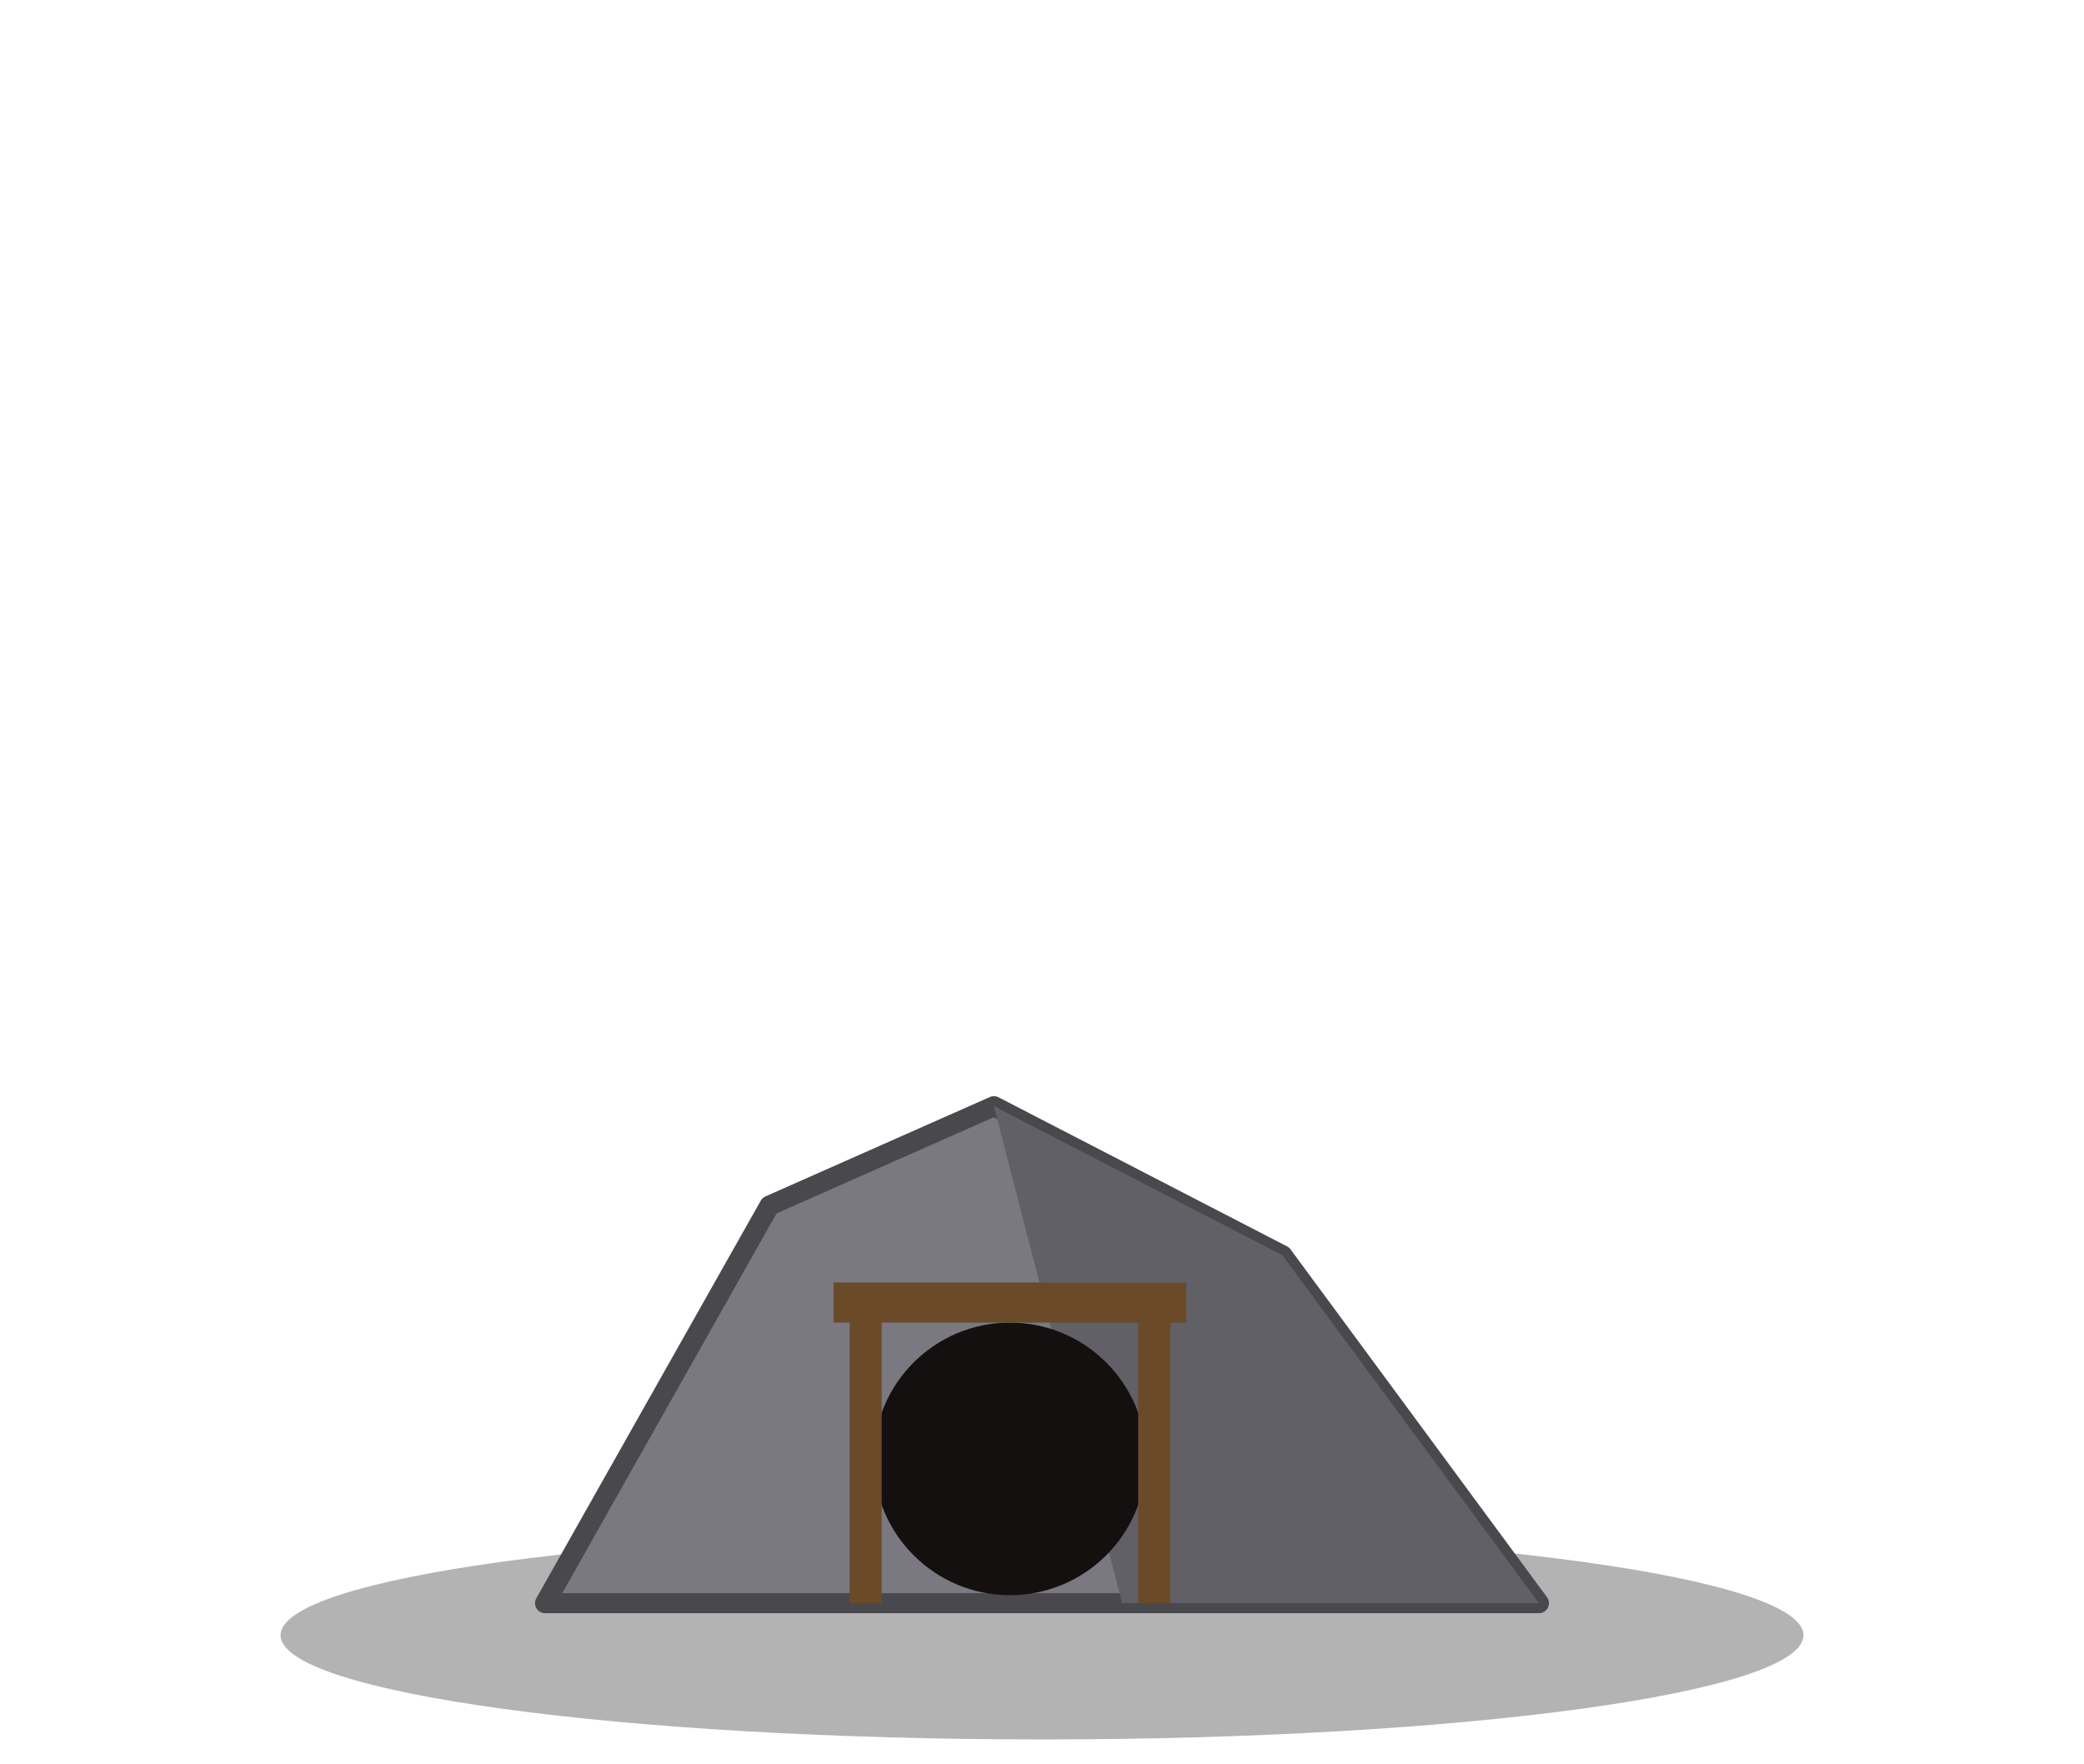
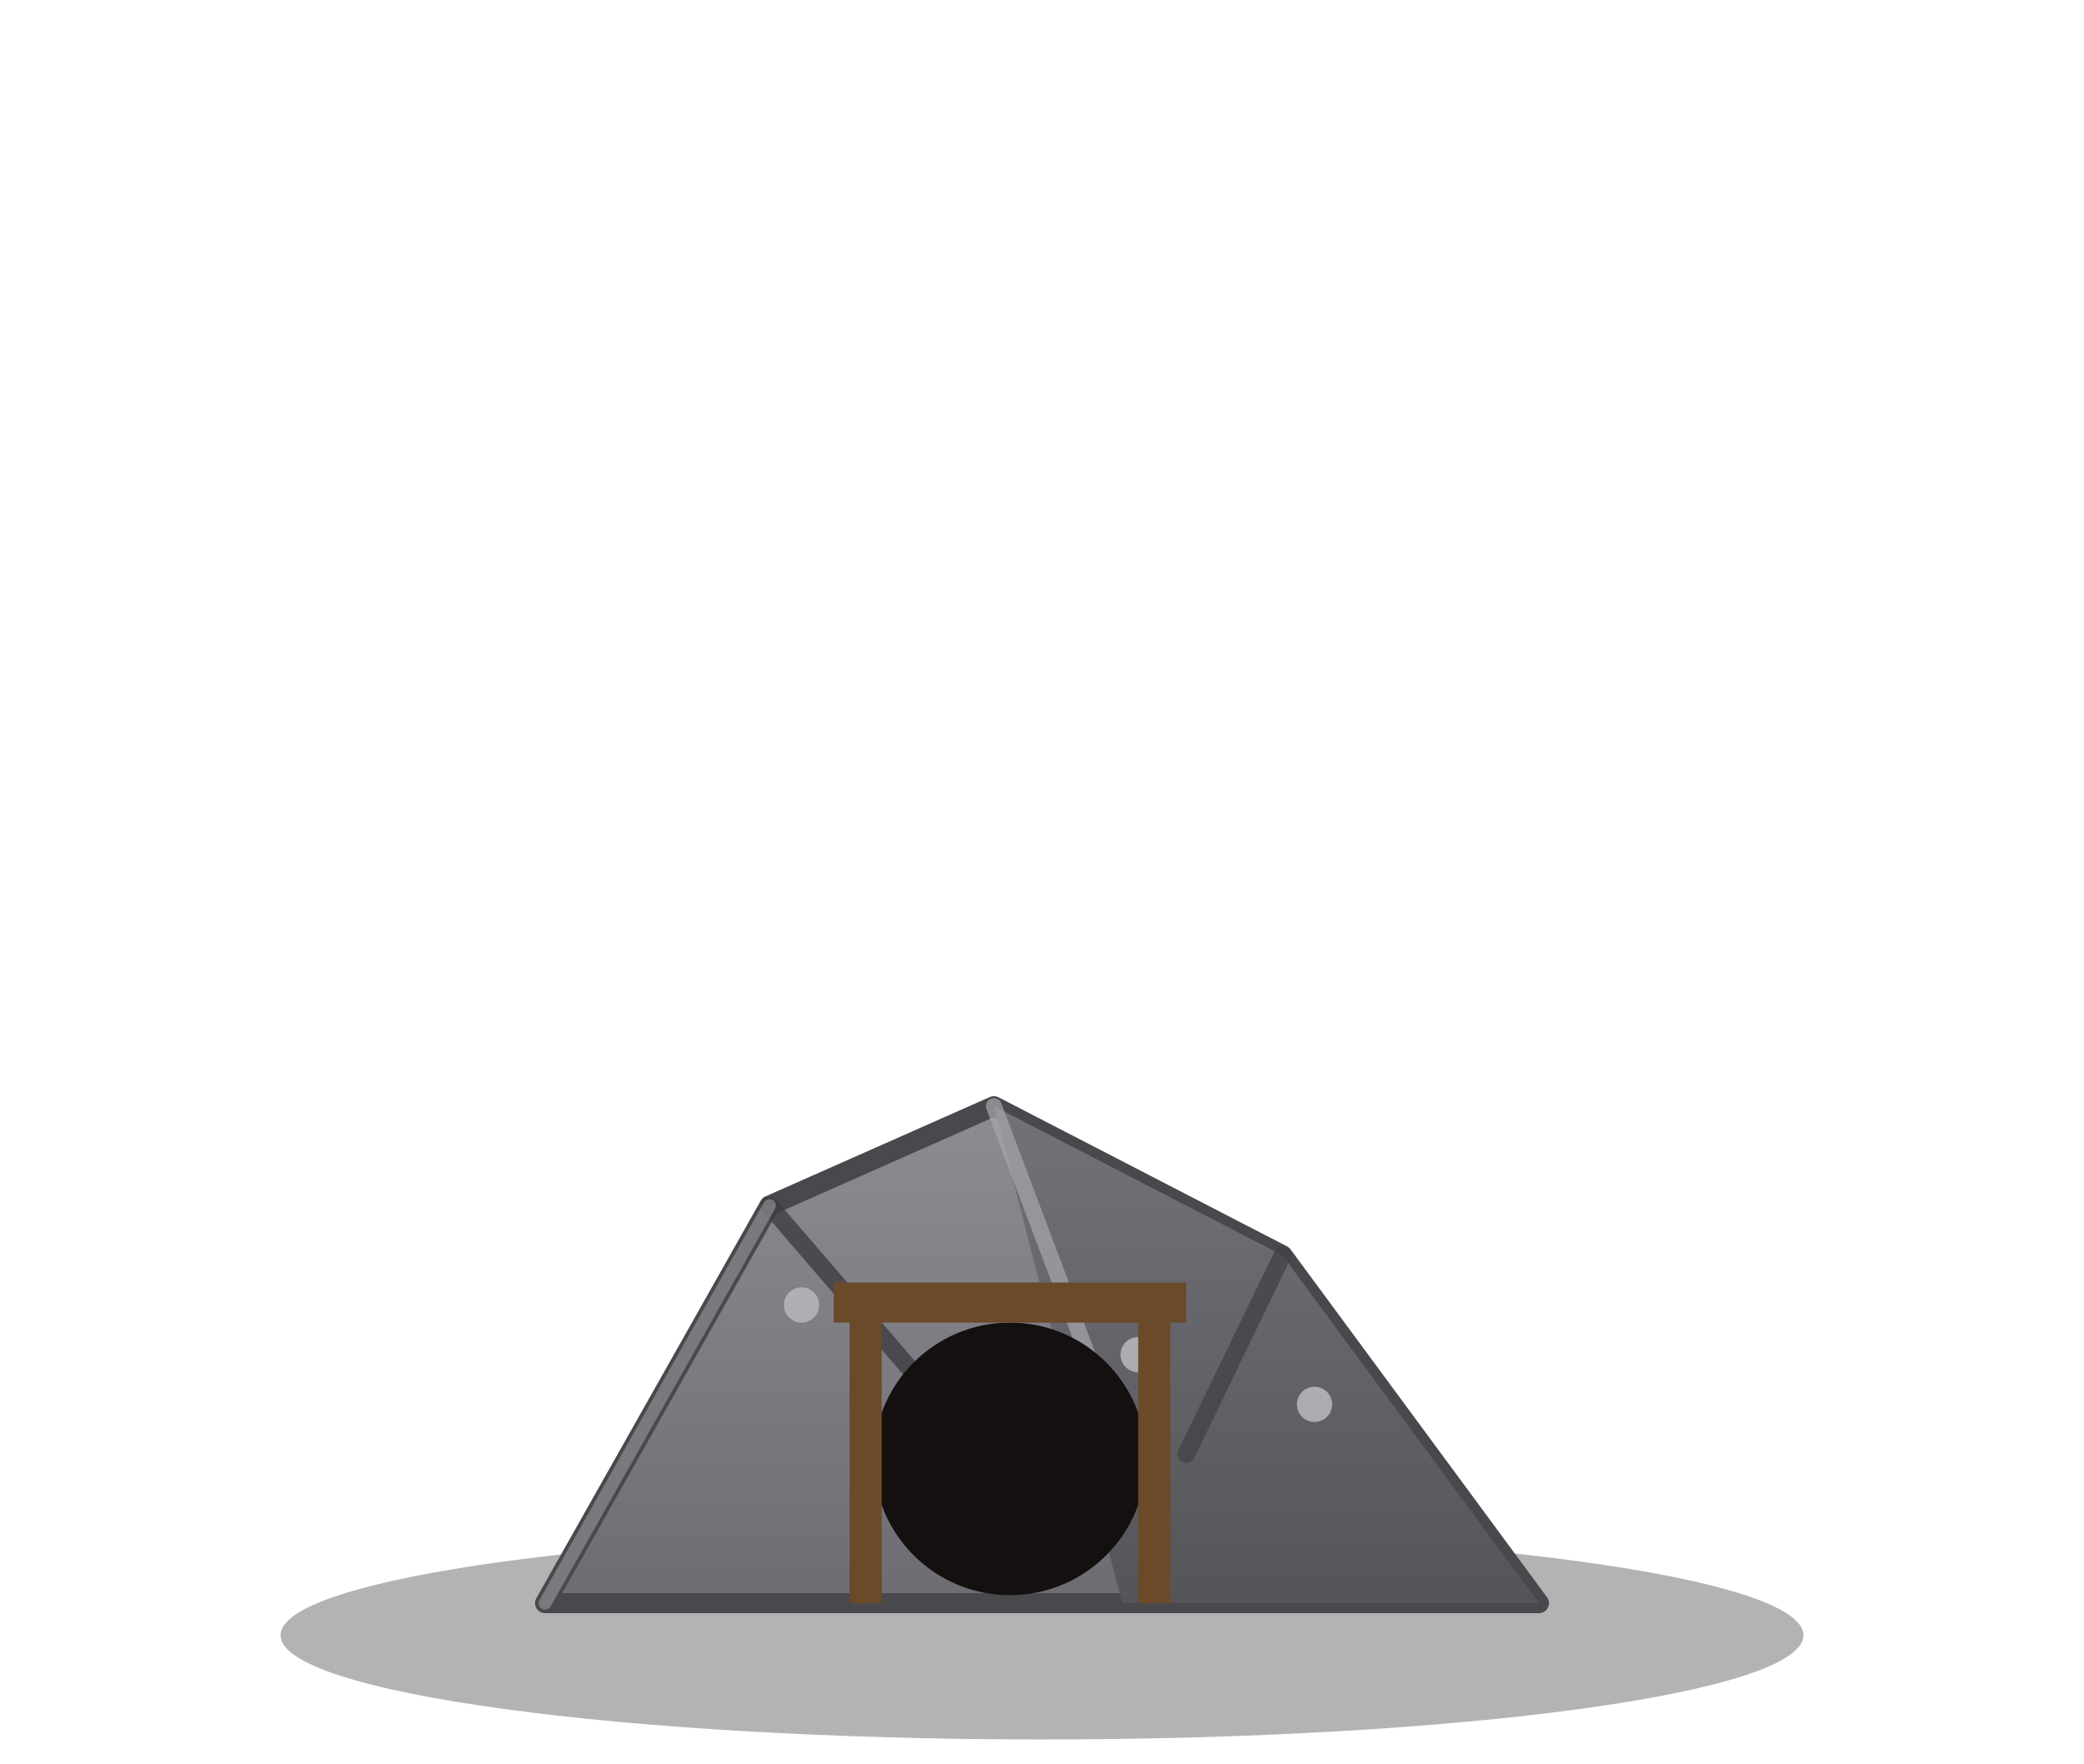
<svg xmlns="http://www.w3.org/2000/svg" width="260" height="220" viewBox="0 0 260 220">
  <ellipse cx="130.0" cy="204.0" rx="95.0" ry="13.0" fill="#000" opacity="0.3" />
-   <polygon points="68.0,200.0 96.0,150.4 124.0,138.0 160.0,156.6 192.0,200.0" fill="#7a7880" stroke="#49484c" stroke-width="2.5" stroke-linejoin="round" />
-   <polygon points="124.0,138.0 160.0,156.6 192.0,200.0 140.0,200.0" fill="#616066" />
+   <defs>
+     <linearGradient id="grock1307" x1="0" y1="0" x2="0" y2="1">
+       <stop offset="0" stop-color="#8d8c93" />
+       <stop offset="1" stop-color="#6d6c73" />
+     </linearGradient>
+   </defs>
+   <defs>
+     <linearGradient id="grock2308" x1="0" y1="0" x2="0" y2="1">
+       <stop offset="0" stop-color="#737279" />
+       <stop offset="1" stop-color="#555459" />
+     </linearGradient>
+   </defs>
+   <polygon points="68.0,200.0 96.0,150.4 124.0,138.0 160.0,156.6 192.0,200.0" fill="url(#grock1307)" stroke="#49484c" stroke-width="2.5" stroke-linejoin="round" />
+   <polygon points="124.0,138.0 160.0,156.6 192.0,200.0 140.0,200.0" fill="url(#grock2308)" />
+   <line x1="96.0" y1="150.4" x2="120.0" y2="178.3" stroke="#3d3c40" stroke-width="2.2" stroke-linecap="round" opacity="0.8" />
+   <line x1="124.0" y1="138.0" x2="138.0" y2="175.2" stroke="#a8a7ac" stroke-width="2" stroke-linecap="round" opacity="0.7" />
+   <line x1="160.0" y1="156.6" x2="148.0" y2="181.4" stroke="#434246" stroke-width="2.2" stroke-linecap="round" opacity="0.8" />
+   <line x1="68.0" y1="200.0" x2="96.0" y2="150.4" stroke="#9b999f" stroke-width="1.6" stroke-linecap="round" opacity="0.6" />
+   <circle cx="100.0" cy="162.8" r="2.2" fill="#b5b4b9" opacity="0.9" />
+   <circle cx="142.0" cy="169.0" r="2.2" fill="#b5b4b9" opacity="0.9" />
+   <circle cx="164.0" cy="175.2" r="2.2" fill="#b5b4b9" opacity="0.9" />
  <circle cx="126.0" cy="182.0" r="17.0" fill="#141010" />
  <rect x="106.0" y="162.0" width="4.0" height="38.0" fill="#6a4a28" />
  <rect x="142.0" y="162.0" width="4.0" height="38.0" fill="#6a4a28" />
  <rect x="104.0" y="160.0" width="44.0" height="5.0" fill="#6a4a28" />
</svg>
